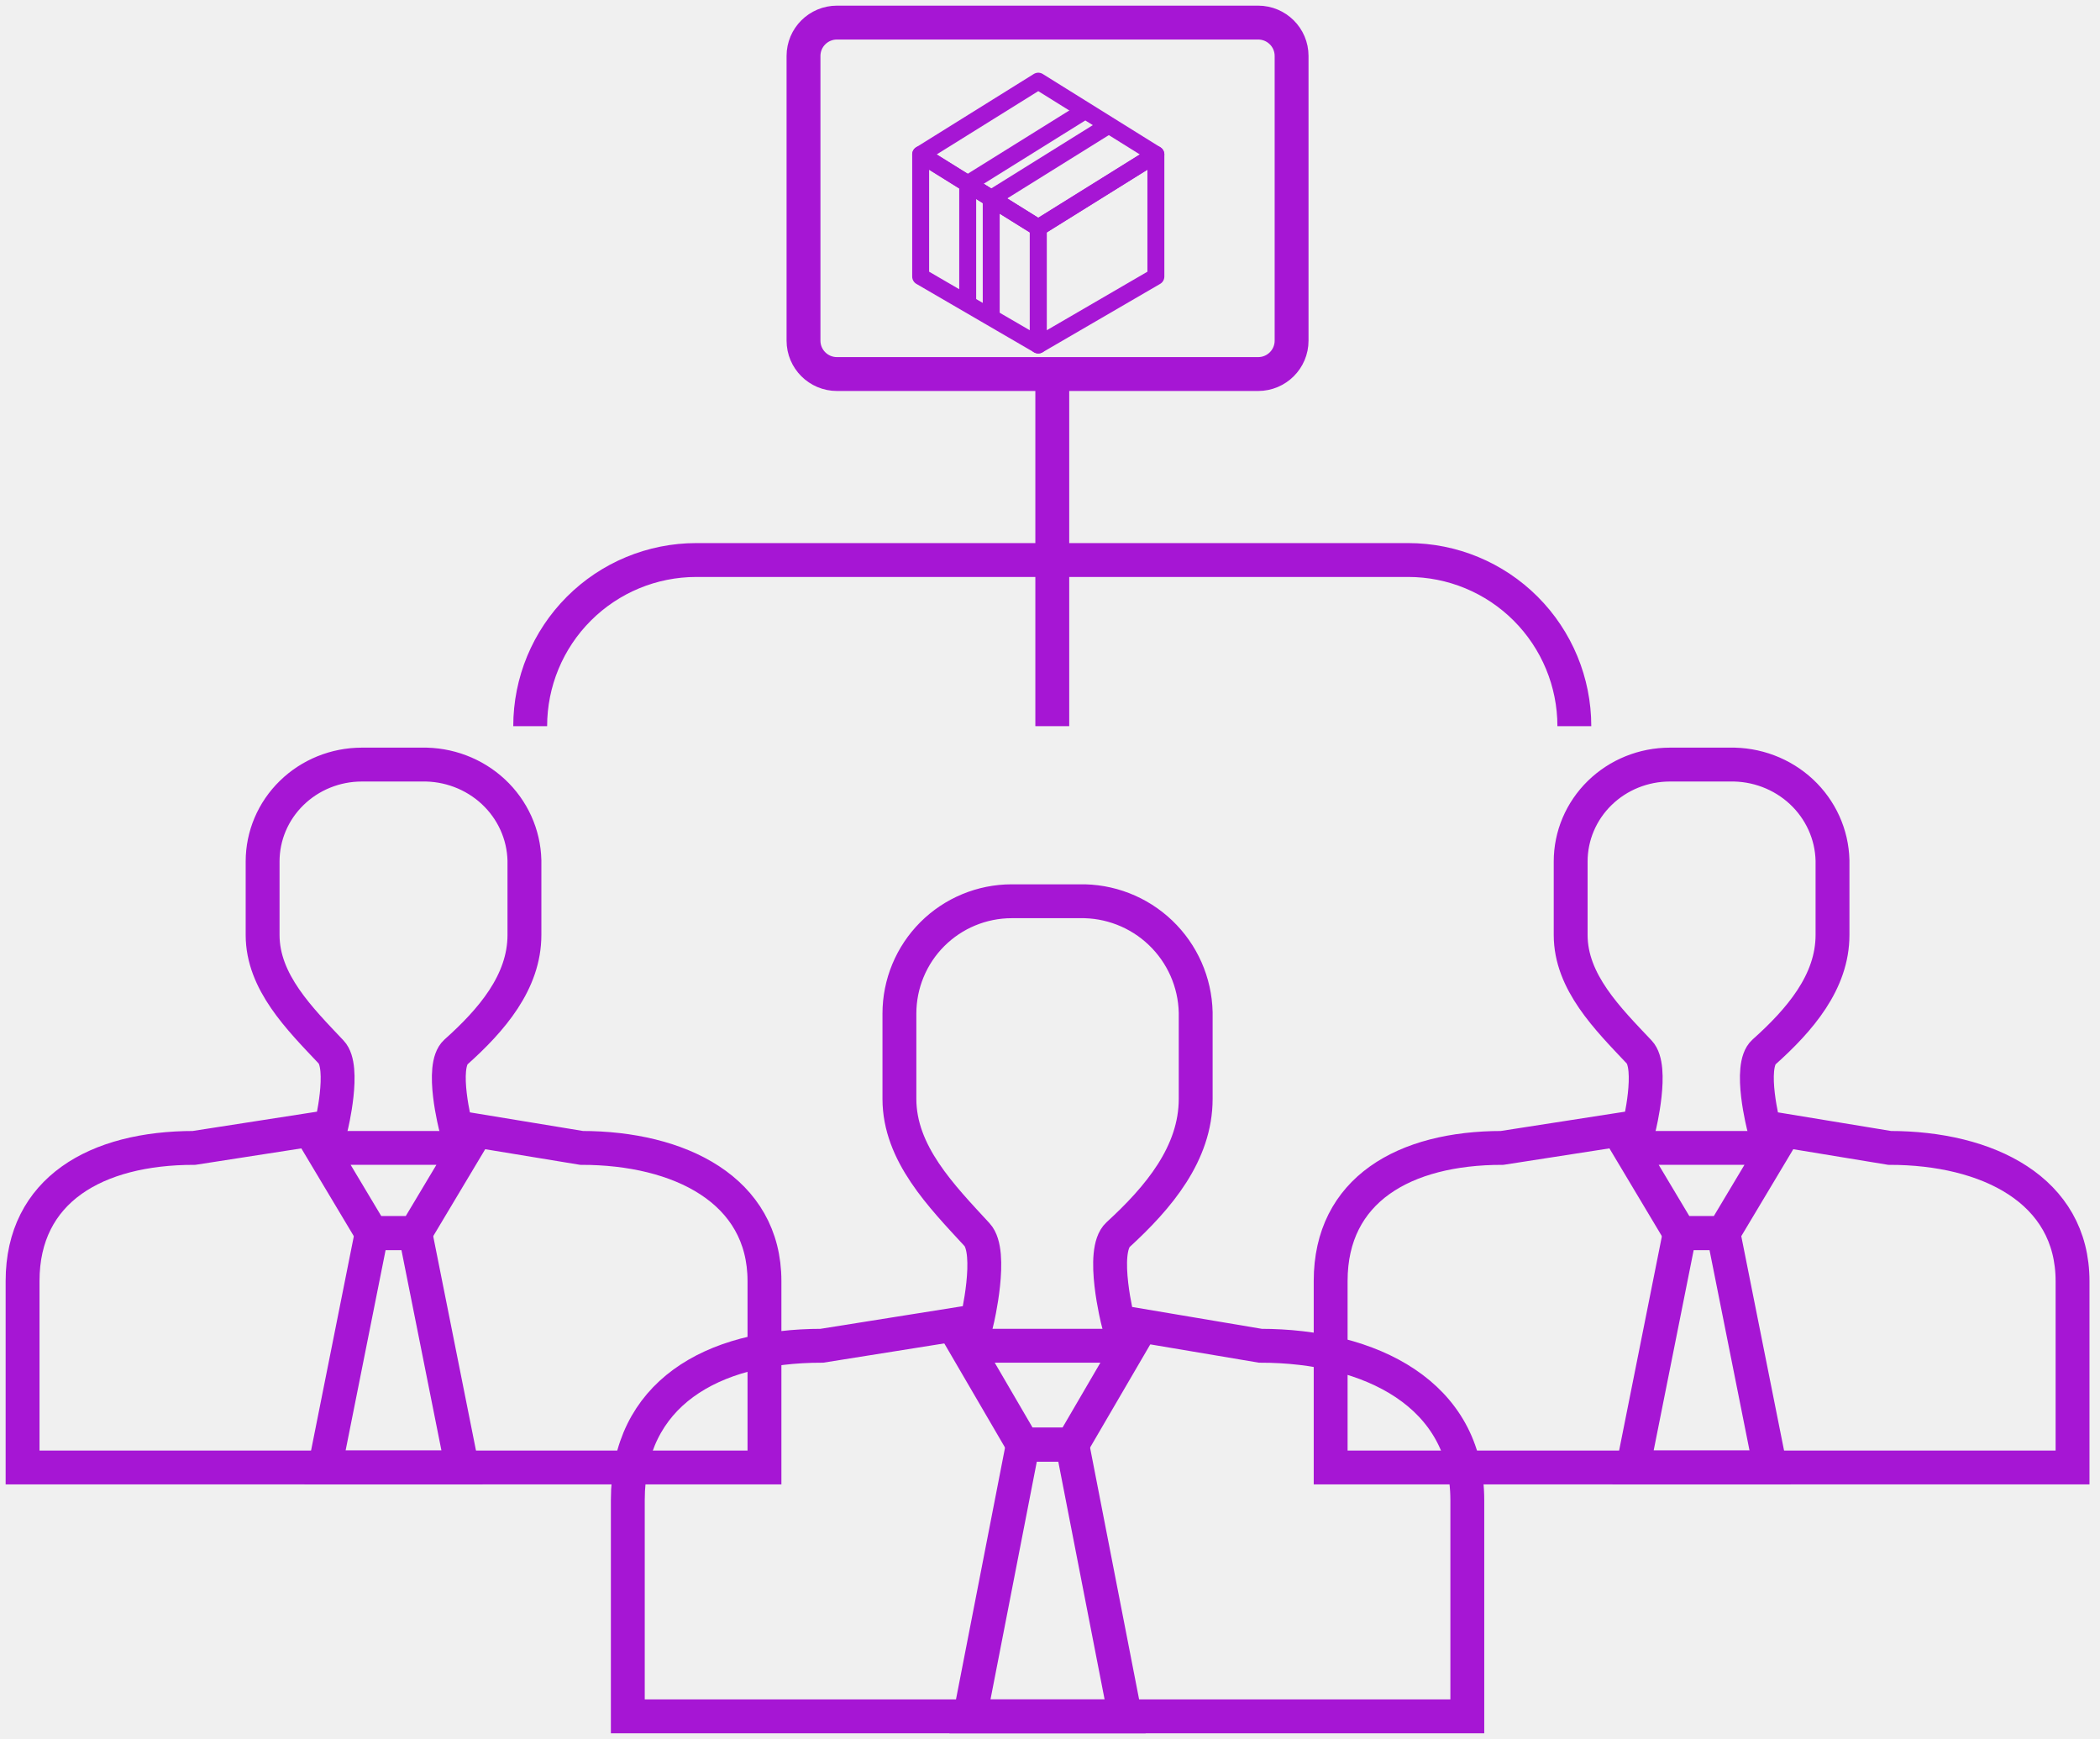
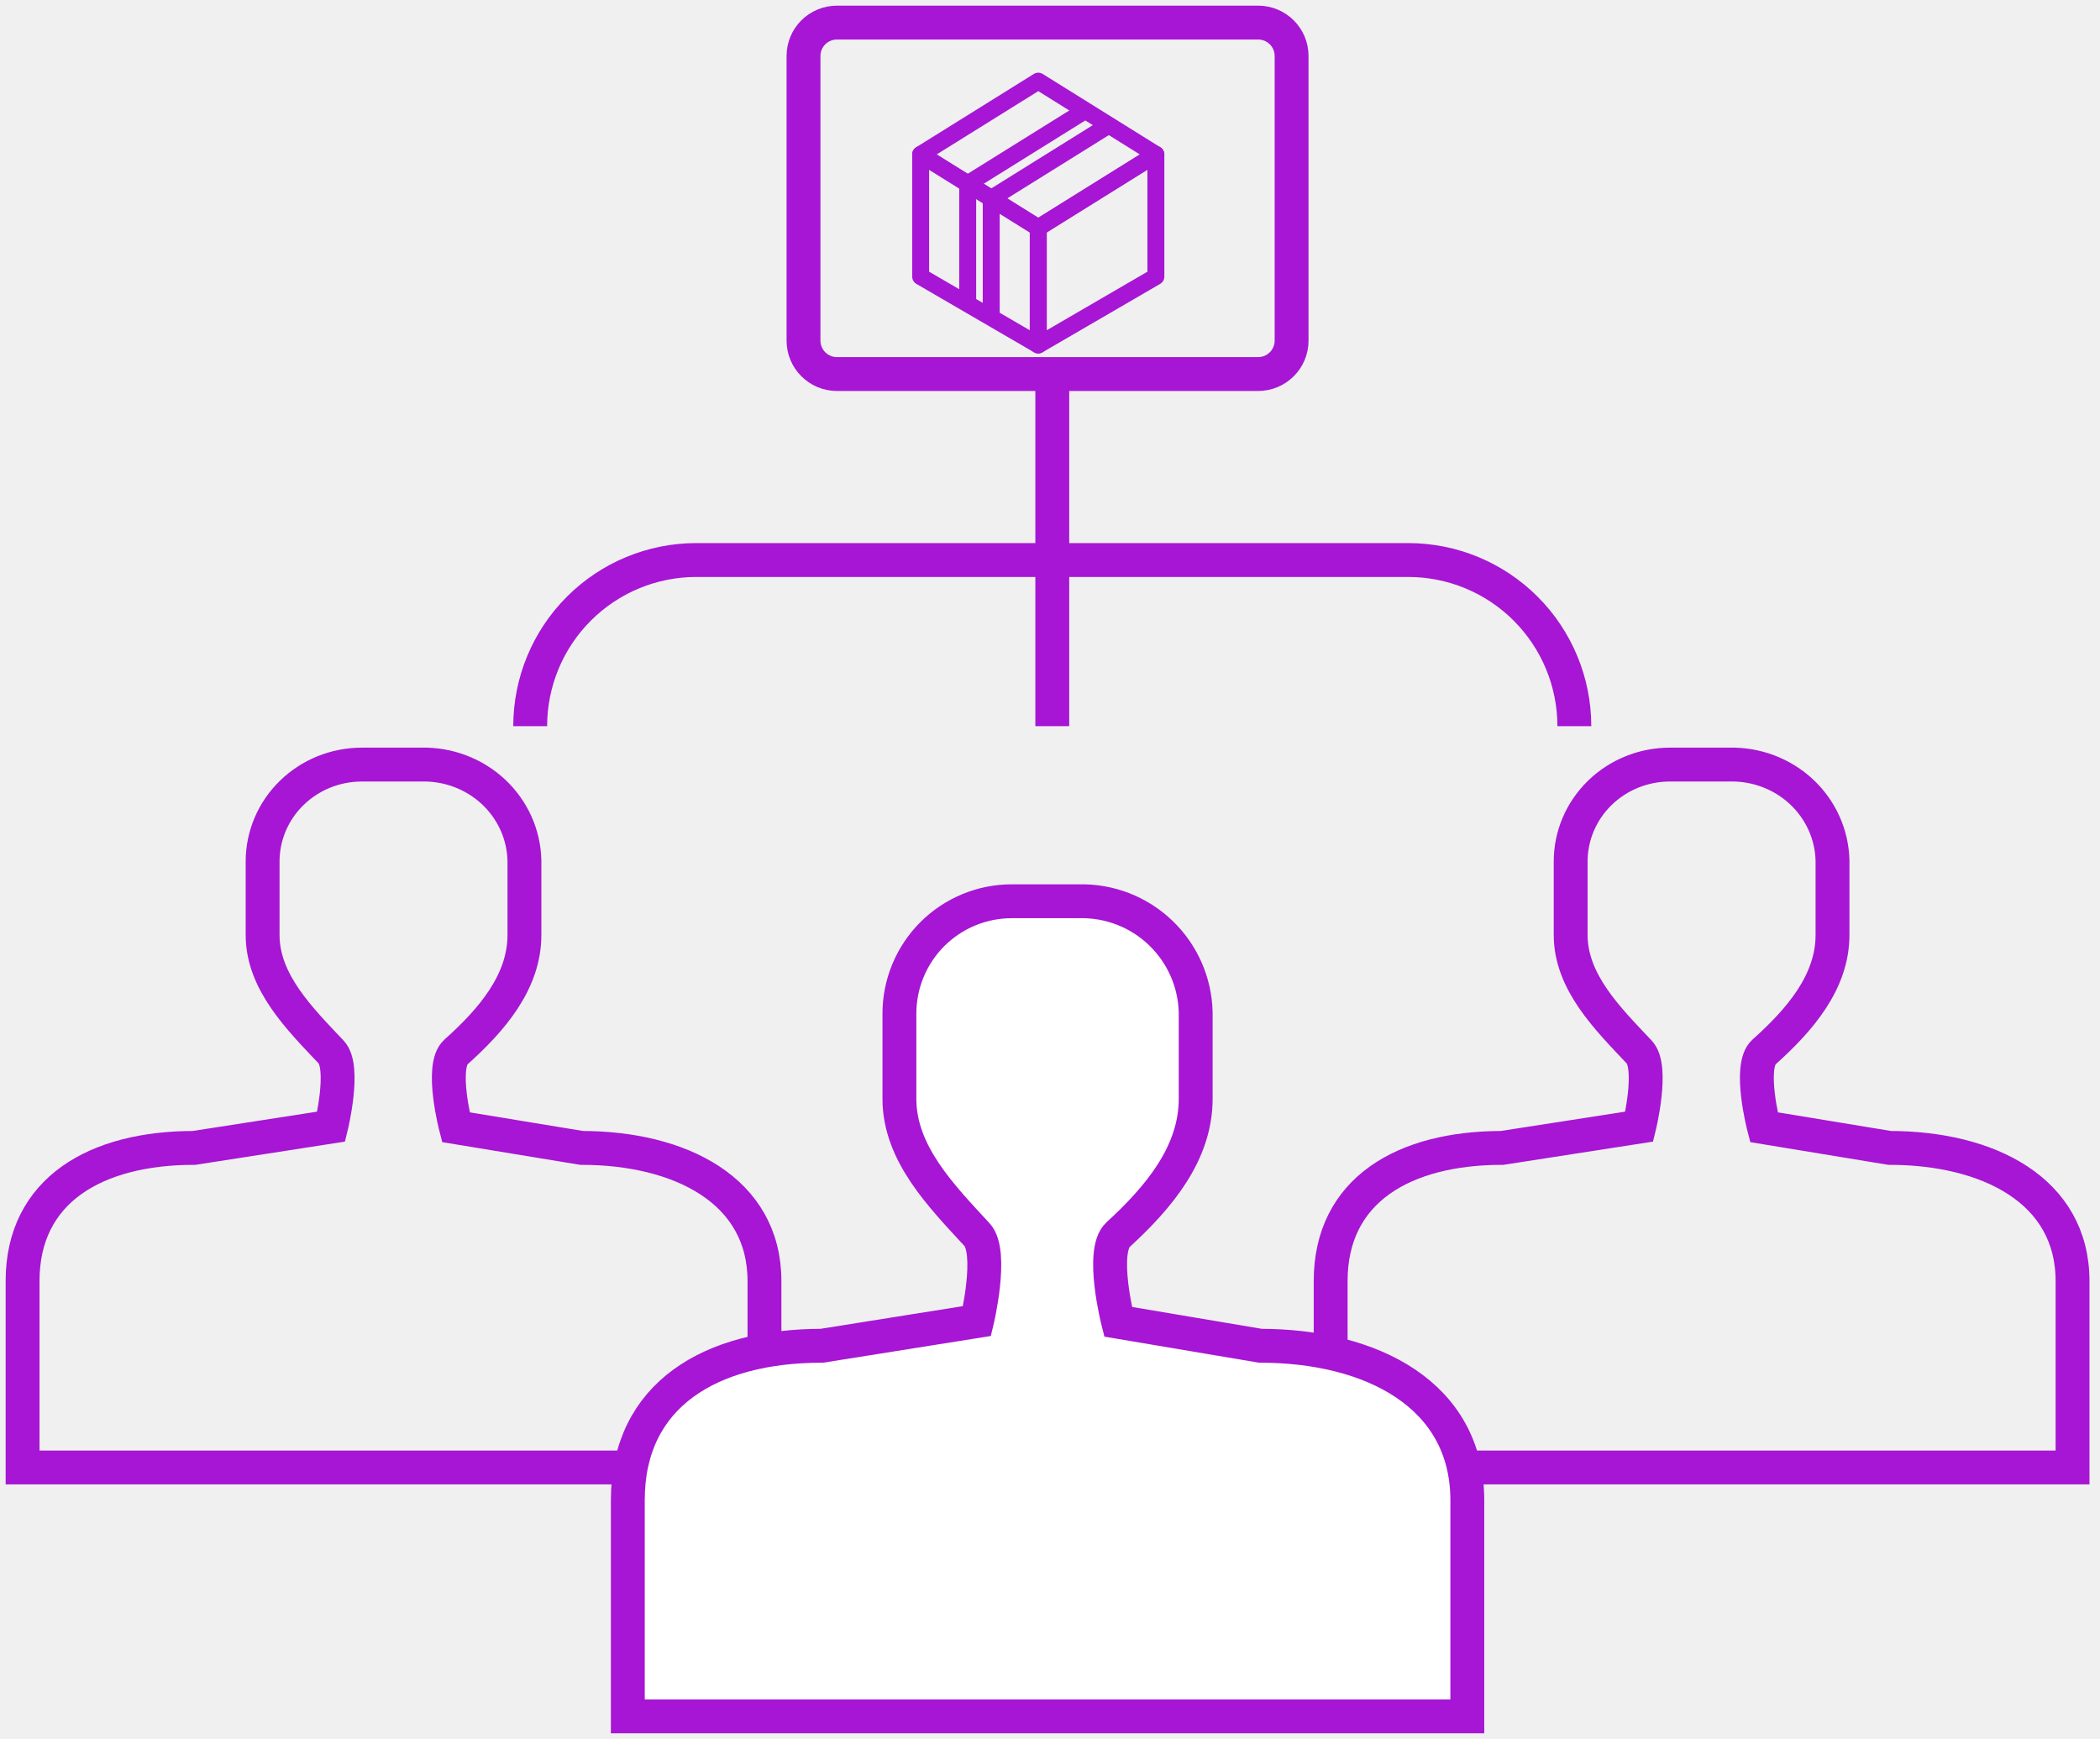
<svg xmlns="http://www.w3.org/2000/svg" width="93" height="77" viewBox="0 0 93 77" fill="none">
-   <path d="M47.485 63.965H45.298L42.747 59.591H50.037L47.485 63.965Z" stroke="#A616D4" stroke-width="1.5" stroke-miterlimit="10" />
-   <path d="M49.828 76H42.955L45.298 63.972H47.485L49.828 76Z" stroke="#A616D4" stroke-width="1.5" stroke-miterlimit="10" />
-   <path d="M55.816 59.591L49.516 58.529C49.516 58.529 48.718 55.402 49.516 54.67C51.306 53.03 52.952 51.079 52.952 48.656V44.829C52.921 43.493 52.36 42.224 51.393 41.302C50.426 40.379 49.133 39.878 47.797 39.908H44.804C43.485 39.909 42.22 40.433 41.287 41.366C40.355 42.299 39.831 43.564 39.831 44.883V48.656C39.831 51.079 41.693 52.962 43.267 54.67C43.996 55.458 43.267 58.497 43.267 58.497L36.395 59.591C31.491 59.591 27.803 61.746 27.803 66.426V76H64.981V66.433C64.981 61.746 60.719 59.591 55.816 59.591Z" stroke="#A616D4" stroke-width="1.5" stroke-miterlimit="10" />
-   <path d="M18.393 54.601H16.461L14.206 50.83H20.648L18.393 54.601Z" stroke="#A616D4" stroke-width="1.5" stroke-miterlimit="10" />
-   <path d="M20.464 64.98H14.391L16.461 54.608H18.394L20.464 64.98Z" stroke="#A616D4" stroke-width="1.5" stroke-miterlimit="10" />
  <path d="M25.756 50.83L20.189 49.914C20.189 49.914 19.484 47.217 20.189 46.586C21.771 45.172 23.225 43.489 23.225 41.4V38.099C23.197 36.947 22.702 35.853 21.847 35.057C20.993 34.262 19.85 33.83 18.669 33.856H16.024C14.859 33.856 13.741 34.308 12.917 35.113C12.092 35.917 11.63 37.008 11.63 38.146V41.4C11.63 43.489 13.275 45.113 14.666 46.586C15.31 47.265 14.666 49.887 14.666 49.887L8.593 50.83C4.26 50.83 1 52.688 1 56.724V64.981H33.855V56.73C33.855 52.688 30.089 50.83 25.756 50.83Z" stroke="#A616D4" stroke-width="1.5" stroke-miterlimit="10" />
-   <path d="M76.322 54.601H74.389L72.135 50.83H78.577L76.322 54.601Z" stroke="#A616D4" stroke-width="1.5" stroke-miterlimit="10" />
-   <path d="M78.393 64.98H72.319L74.39 54.608H76.323L78.393 64.98Z" stroke="#A616D4" stroke-width="1.5" stroke-miterlimit="10" />
  <path d="M83.684 50.83L78.117 49.914C78.117 49.914 77.412 47.217 78.117 46.586C79.699 45.172 81.154 43.489 81.154 41.4V38.099C81.126 36.947 80.63 35.853 79.776 35.057C78.922 34.262 77.779 33.83 76.598 33.856H73.953C72.787 33.856 71.669 34.308 70.845 35.113C70.021 35.917 69.558 37.008 69.558 38.146V41.4C69.558 43.489 71.204 45.113 72.595 46.586C73.239 47.265 72.595 49.887 72.595 49.887L66.521 50.83C62.188 50.83 58.929 52.688 58.929 56.724V64.981H91.784V56.73C91.784 52.688 88.017 50.83 83.684 50.83Z" stroke="#A616D4" stroke-width="1.5" stroke-miterlimit="10" />
+   <path d="M55.816 59.591L49.516 58.529C49.516 58.529 48.718 55.402 49.516 54.67C51.306 53.03 52.952 51.079 52.952 48.656V44.829C52.921 43.493 52.36 42.224 51.393 41.302C50.426 40.379 49.133 39.878 47.797 39.908H44.804C43.485 39.909 42.22 40.433 41.287 41.366C40.355 42.299 39.831 43.564 39.831 44.883V48.656C39.831 51.079 41.693 52.962 43.267 54.67C43.996 55.458 43.267 58.497 43.267 58.497L36.395 59.591C31.491 59.591 27.803 61.746 27.803 66.426V76H64.981V66.433C64.981 61.746 60.719 59.591 55.816 59.591Z" fill="white" stroke="#A616D4" stroke-width="1.5" stroke-miterlimit="10" />
  <path d="M51.188 6.839L45.98 10.084L40.772 6.839L45.98 3.594L51.188 6.839Z" stroke="#A616D4" stroke-width="0.75" stroke-linejoin="round" />
  <path d="M45.98 15.276L40.772 12.247V6.839L45.98 10.084V15.276Z" stroke="#A616D4" stroke-width="0.75" stroke-linejoin="round" />
  <path d="M45.98 15.276L51.189 12.247V6.839L45.98 10.084V15.276Z" stroke="#A616D4" stroke-width="0.75" stroke-linejoin="round" />
  <path d="M42.855 8.137L48.063 4.892" stroke="#A616D4" stroke-width="0.75" stroke-linejoin="round" />
  <path d="M43.897 8.786L49.105 5.541" stroke="#A616D4" stroke-width="0.75" stroke-linejoin="round" />
  <path d="M43.897 8.786V13.978" stroke="#A616D4" stroke-width="0.75" stroke-linejoin="round" />
  <path d="M42.855 8.137V13.329" stroke="#A616D4" stroke-width="0.75" stroke-linejoin="round" />
  <path d="M55.717 1H37.066C36.248 1 35.584 1.661 35.584 2.477V15.085C35.584 15.901 36.248 16.563 37.066 16.563H55.717C56.535 16.563 57.199 15.901 57.199 15.085V2.477C57.199 1.661 56.535 1 55.717 1Z" stroke="#A616D4" stroke-width="1.5" stroke-miterlimit="10" />
  <path d="M46.601 16.391V32.155" stroke="#A616D4" stroke-width="1.5" stroke-miterlimit="10" />
  <path d="M23.48 32.155C23.48 30.204 24.255 28.333 25.635 26.953C27.014 25.573 28.885 24.798 30.836 24.798H62.364C64.315 24.798 66.186 25.573 67.566 26.953C68.945 28.333 69.721 30.204 69.721 32.155" stroke="#A616D4" stroke-width="1.5" stroke-miterlimit="10" />
</svg>
